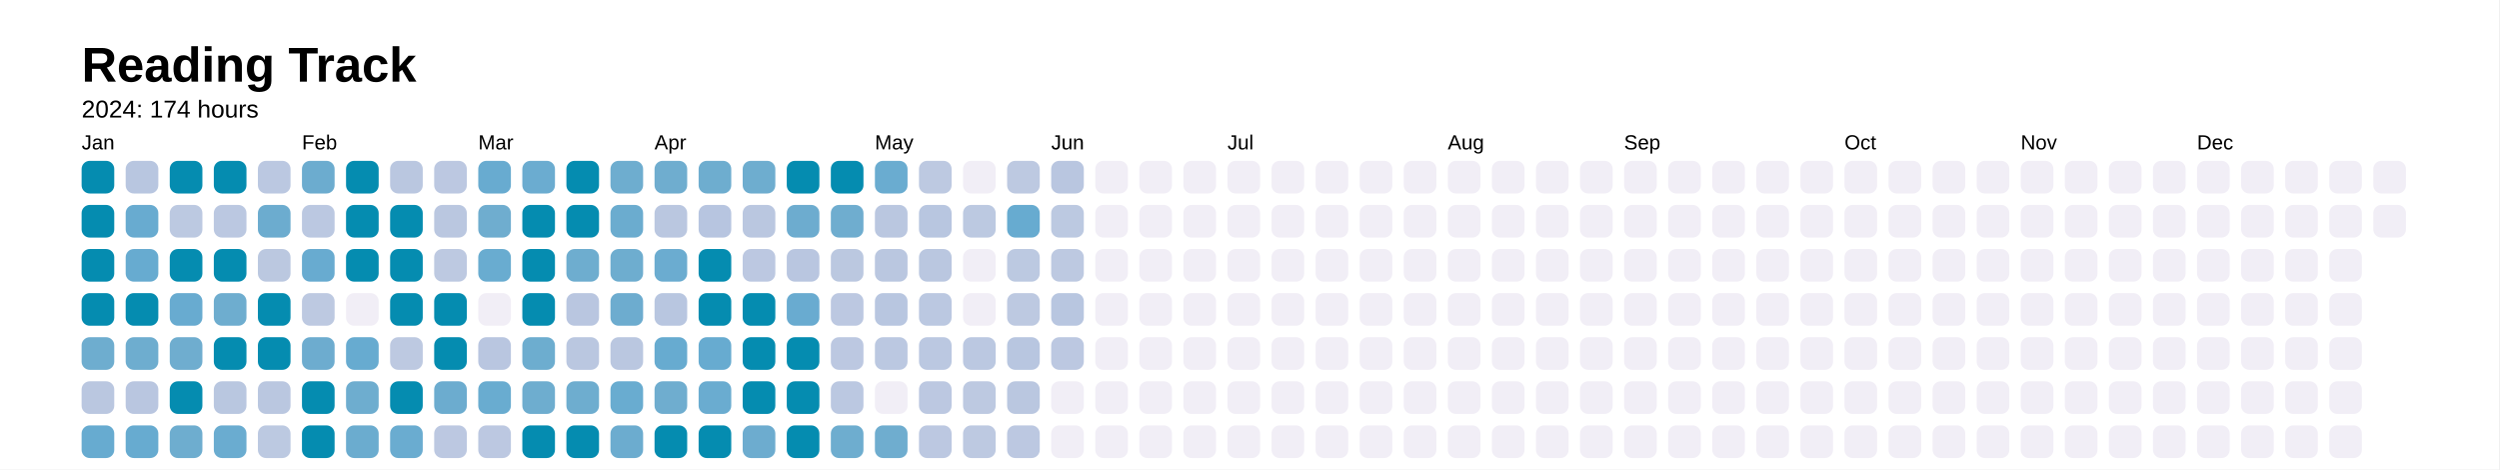
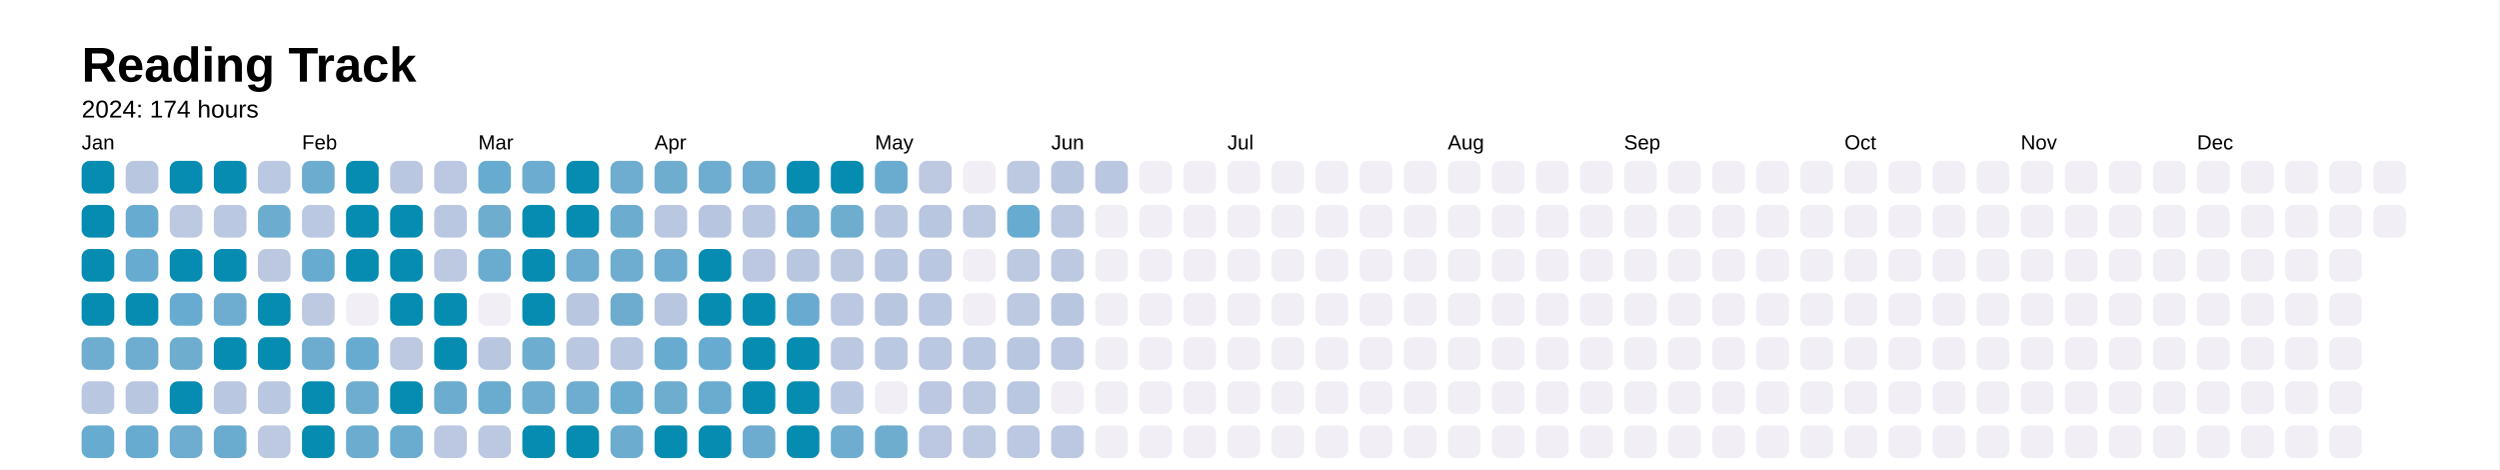
<svg xmlns="http://www.w3.org/2000/svg" baseProfile="full" height="57.5mm" version="1.1" viewBox="0,0,306.2,57.5" width="306.2mm">
  <defs />
  <rect fill="#FFFFFF" height="57.5" width="306.2" x="0" y="0" />
  <text fill="#000000" style="font-size:6px; font-family:Arial; font-weight:bold;" x="10" y="10">Reading Track</text>
  <text fill="#000000" style="font-size:3px; font-family:Arial;" x="10" y="14.4">2024: 174 hours</text>
  <text fill="#000000" style="font-size:2.5px; font-family:Arial" x="10" y="18.3">Jan</text>
  <rect fill="#058cb0" height="4" rx="1" ry="1" width="4" x="10" y="19.7" />
  <rect fill="#058cb0" height="4" rx="1" ry="1" width="4" x="10" y="25.1" />
  <rect fill="#058cb0" height="4" rx="1" ry="1" width="4" x="10" y="30.5" />
  <rect fill="#058cb0" height="4" rx="1" ry="1" width="4" x="10" y="35.9" />
  <rect fill="#6eadcf" height="4" rx="1" ry="1" width="4" x="10" y="41.3" />
  <rect fill="#bac7e0" height="4" rx="1" ry="1" width="4" x="10" y="46.7" />
  <rect fill="#67abd0" height="4" rx="1" ry="1" width="4" x="10" y="52.1" />
  <rect fill="#b8c6e0" height="4" rx="1" ry="1" width="4" x="15.4" y="19.7" />
  <rect fill="#68abd0" height="4" rx="1" ry="1" width="4" x="15.4" y="25.1" />
  <rect fill="#67abd0" height="4" rx="1" ry="1" width="4" x="15.4" y="30.5" />
  <rect fill="#058cb0" height="4" rx="1" ry="1" width="4" x="15.4" y="35.9" />
  <rect fill="#6eadcf" height="4" rx="1" ry="1" width="4" x="15.4" y="41.3" />
  <rect fill="#b9c6e0" height="4" rx="1" ry="1" width="4" x="15.4" y="46.7" />
  <rect fill="#67abd0" height="4" rx="1" ry="1" width="4" x="15.4" y="52.1" />
  <rect fill="#058cb0" height="4" rx="1" ry="1" width="4" x="20.8" y="19.7" />
  <rect fill="#bcc9e1" height="4" rx="1" ry="1" width="4" x="20.8" y="25.1" />
  <rect fill="#058cb0" height="4" rx="1" ry="1" width="4" x="20.8" y="30.5" />
  <rect fill="#68abd0" height="4" rx="1" ry="1" width="4" x="20.8" y="35.9" />
  <rect fill="#6fadcf" height="4" rx="1" ry="1" width="4" x="20.8" y="41.3" />
  <rect fill="#058cb0" height="4" rx="1" ry="1" width="4" x="20.8" y="46.7" />
  <rect fill="#6eadcf" height="4" rx="1" ry="1" width="4" x="20.8" y="52.1" />
  <rect fill="#058cb0" height="4" rx="1" ry="1" width="4" x="26.2" y="19.7" />
  <rect fill="#bbc8e1" height="4" rx="1" ry="1" width="4" x="26.2" y="25.1" />
  <rect fill="#058cb0" height="4" rx="1" ry="1" width="4" x="26.2" y="30.5" />
  <rect fill="#6eadcf" height="4" rx="1" ry="1" width="4" x="26.2" y="35.9" />
  <rect fill="#058cb0" height="4" rx="1" ry="1" width="4" x="26.2" y="41.3" />
  <rect fill="#b9c7e0" height="4" rx="1" ry="1" width="4" x="26.2" y="46.7" />
  <rect fill="#6aacd0" height="4" rx="1" ry="1" width="4" x="26.2" y="52.1" />
  <rect fill="#bbc8e1" height="4" rx="1" ry="1" width="4" x="31.6" y="19.7" />
  <rect fill="#6caccf" height="4" rx="1" ry="1" width="4" x="31.6" y="25.1" />
  <rect fill="#bbc8e0" height="4" rx="1" ry="1" width="4" x="31.6" y="30.5" />
  <rect fill="#058cb0" height="4" rx="1" ry="1" width="4" x="31.6" y="35.9" />
  <rect fill="#058cb0" height="4" rx="1" ry="1" width="4" x="31.6" y="41.3" />
  <rect fill="#bac7e0" height="4" rx="1" ry="1" width="4" x="31.6" y="46.7" />
  <rect fill="#bcc9e1" height="4" rx="1" ry="1" width="4" x="31.6" y="52.1" />
  <text fill="#000000" style="font-size:2.5px; font-family:Arial" x="37.0" y="18.3">Feb</text>
  <rect fill="#6caccf" height="4" rx="1" ry="1" width="4" x="37.0" y="19.7" />
  <rect fill="#bbc8e1" height="4" rx="1" ry="1" width="4" x="37.0" y="25.1" />
  <rect fill="#68abd0" height="4" rx="1" ry="1" width="4" x="37.0" y="30.5" />
  <rect fill="#bdc9e1" height="4" rx="1" ry="1" width="4" x="37.0" y="35.9" />
  <rect fill="#6daccf" height="4" rx="1" ry="1" width="4" x="37.0" y="41.3" />
  <rect fill="#058cb0" height="4" rx="1" ry="1" width="4" x="37.0" y="46.7" />
  <rect fill="#058cb0" height="4" rx="1" ry="1" width="4" x="37.0" y="52.1" />
  <rect fill="#058cb0" height="4" rx="1" ry="1" width="4" x="42.4" y="19.7" />
  <rect fill="#058cb0" height="4" rx="1" ry="1" width="4" x="42.4" y="25.1" />
  <rect fill="#058cb0" height="4" rx="1" ry="1" width="4" x="42.4" y="30.5" />
  <rect fill="#f1eef6" height="4" rx="1" ry="1" width="4" x="42.4" y="35.9" />
  <rect fill="#67abd0" height="4" rx="1" ry="1" width="4" x="42.4" y="41.3" />
  <rect fill="#6eadcf" height="4" rx="1" ry="1" width="4" x="42.4" y="46.7" />
  <rect fill="#6baccf" height="4" rx="1" ry="1" width="4" x="42.4" y="52.1" />
  <rect fill="#bac7e0" height="4" rx="1" ry="1" width="4" x="47.8" y="19.7" />
  <rect fill="#058cb0" height="4" rx="1" ry="1" width="4" x="47.8" y="25.1" />
  <rect fill="#058cb0" height="4" rx="1" ry="1" width="4" x="47.8" y="30.5" />
  <rect fill="#058cb0" height="4" rx="1" ry="1" width="4" x="47.8" y="35.9" />
  <rect fill="#bdc9e1" height="4" rx="1" ry="1" width="4" x="47.8" y="41.3" />
  <rect fill="#058cb0" height="4" rx="1" ry="1" width="4" x="47.8" y="46.7" />
  <rect fill="#6aacd0" height="4" rx="1" ry="1" width="4" x="47.8" y="52.1" />
  <rect fill="#bcc8e1" height="4" rx="1" ry="1" width="4" x="53.2" y="19.7" />
  <rect fill="#bac7e0" height="4" rx="1" ry="1" width="4" x="53.2" y="25.1" />
  <rect fill="#bdc9e1" height="4" rx="1" ry="1" width="4" x="53.2" y="30.5" />
  <rect fill="#058cb0" height="4" rx="1" ry="1" width="4" x="53.2" y="35.9" />
  <rect fill="#058cb0" height="4" rx="1" ry="1" width="4" x="53.2" y="41.3" />
  <rect fill="#6caccf" height="4" rx="1" ry="1" width="4" x="53.2" y="46.7" />
  <rect fill="#bcc8e1" height="4" rx="1" ry="1" width="4" x="53.2" y="52.1" />
  <text fill="#000000" style="font-size:2.5px; font-family:Arial" x="58.6" y="18.3">Mar</text>
  <rect fill="#68abd0" height="4" rx="1" ry="1" width="4" x="58.6" y="19.7" />
  <rect fill="#6fadcf" height="4" rx="1" ry="1" width="4" x="58.6" y="25.1" />
  <rect fill="#69acd0" height="4" rx="1" ry="1" width="4" x="58.6" y="30.5" />
  <rect fill="#f1eef6" height="4" rx="1" ry="1" width="4" x="58.6" y="35.9" />
  <rect fill="#b9c6e0" height="4" rx="1" ry="1" width="4" x="58.6" y="41.3" />
  <rect fill="#69acd0" height="4" rx="1" ry="1" width="4" x="58.6" y="46.7" />
  <rect fill="#bcc8e1" height="4" rx="1" ry="1" width="4" x="58.6" y="52.1" />
  <rect fill="#6bacd0" height="4" rx="1" ry="1" width="4" x="64" y="19.7" />
  <rect fill="#058cb0" height="4" rx="1" ry="1" width="4" x="64" y="25.1" />
  <rect fill="#058cb0" height="4" rx="1" ry="1" width="4" x="64" y="30.5" />
  <rect fill="#058cb0" height="4" rx="1" ry="1" width="4" x="64" y="35.9" />
  <rect fill="#6dadcf" height="4" rx="1" ry="1" width="4" x="64" y="41.3" />
  <rect fill="#6eadcf" height="4" rx="1" ry="1" width="4" x="64" y="46.7" />
  <rect fill="#058cb0" height="4" rx="1" ry="1" width="4" x="64" y="52.1" />
  <rect fill="#058cb0" height="4" rx="1" ry="1" width="4" x="69.4" y="19.7" />
  <rect fill="#058cb0" height="4" rx="1" ry="1" width="4" x="69.4" y="25.1" />
  <rect fill="#6eadcf" height="4" rx="1" ry="1" width="4" x="69.4" y="30.5" />
  <rect fill="#b9c6e0" height="4" rx="1" ry="1" width="4" x="69.4" y="35.9" />
  <rect fill="#bac7e0" height="4" rx="1" ry="1" width="4" x="69.4" y="41.3" />
  <rect fill="#6eadcf" height="4" rx="1" ry="1" width="4" x="69.4" y="46.7" />
  <rect fill="#058cb0" height="4" rx="1" ry="1" width="4" x="69.4" y="52.1" />
  <rect fill="#6eadcf" height="4" rx="1" ry="1" width="4" x="74.8" y="19.7" />
  <rect fill="#6baccf" height="4" rx="1" ry="1" width="4" x="74.8" y="25.1" />
  <rect fill="#6eadcf" height="4" rx="1" ry="1" width="4" x="74.8" y="30.5" />
  <rect fill="#6daccf" height="4" rx="1" ry="1" width="4" x="74.8" y="35.9" />
  <rect fill="#bac7e0" height="4" rx="1" ry="1" width="4" x="74.8" y="41.3" />
  <rect fill="#69acd0" height="4" rx="1" ry="1" width="4" x="74.8" y="46.7" />
  <rect fill="#6caccf" height="4" rx="1" ry="1" width="4" x="74.8" y="52.1" />
  <text fill="#000000" style="font-size:2.5px; font-family:Arial" x="80.2" y="18.3">Apr</text>
  <rect fill="#6fadcf" height="4" rx="1" ry="1" width="4" x="80.2" y="19.7" />
  <rect fill="#bac7e0" height="4" rx="1" ry="1" width="4" x="80.2" y="25.1" />
  <rect fill="#6bacd0" height="4" rx="1" ry="1" width="4" x="80.2" y="30.5" />
  <rect fill="#b8c6e0" height="4" rx="1" ry="1" width="4" x="80.2" y="35.9" />
  <rect fill="#67abd0" height="4" rx="1" ry="1" width="4" x="80.2" y="41.3" />
  <rect fill="#6fadcf" height="4" rx="1" ry="1" width="4" x="80.2" y="46.7" />
  <rect fill="#058cb0" height="4" rx="1" ry="1" width="4" x="80.2" y="52.1" />
  <rect fill="#6eadcf" height="4" rx="1" ry="1" width="4" x="85.6" y="19.7" />
  <rect fill="#b7c5e0" height="4" rx="1" ry="1" width="4" x="85.6" y="25.1" />
  <rect fill="#058cb0" height="4" rx="1" ry="1" width="4" x="85.6" y="30.5" />
  <rect fill="#058cb0" height="4" rx="1" ry="1" width="4" x="85.6" y="35.9" />
  <rect fill="#67abd0" height="4" rx="1" ry="1" width="4" x="85.6" y="41.3" />
  <rect fill="#6aacd0" height="4" rx="1" ry="1" width="4" x="85.6" y="46.7" />
  <rect fill="#058cb0" height="4" rx="1" ry="1" width="4" x="85.6" y="52.1" />
  <rect fill="#6eadcf" height="4" rx="1" ry="1" width="4" x="91" y="19.7" />
  <rect fill="#bac7e0" height="4" rx="1" ry="1" width="4" x="91" y="25.1" />
  <rect fill="#bcc8e1" height="4" rx="1" ry="1" width="4" x="91" y="30.5" />
  <rect fill="#058cb0" height="4" rx="1" ry="1" width="4" x="91" y="35.9" />
  <rect fill="#058cb0" height="4" rx="1" ry="1" width="4" x="91" y="41.3" />
  <rect fill="#058cb0" height="4" rx="1" ry="1" width="4" x="91" y="46.7" />
  <rect fill="#6daccf" height="4" rx="1" ry="1" width="4" x="91" y="52.1" />
  <rect fill="#058cb0" height="4" rx="1" ry="1" width="4" x="96.4" y="19.7" />
  <rect fill="#6daccf" height="4" rx="1" ry="1" width="4" x="96.4" y="25.1" />
  <rect fill="#b9c6e0" height="4" rx="1" ry="1" width="4" x="96.4" y="30.5" />
  <rect fill="#69abd0" height="4" rx="1" ry="1" width="4" x="96.4" y="35.9" />
  <rect fill="#058cb0" height="4" rx="1" ry="1" width="4" x="96.4" y="41.3" />
  <rect fill="#058cb0" height="4" rx="1" ry="1" width="4" x="96.4" y="46.7" />
  <rect fill="#058cb0" height="4" rx="1" ry="1" width="4" x="96.4" y="52.1" />
  <rect fill="#058cb0" height="4" rx="1" ry="1" width="4" x="101.8" y="19.7" />
  <rect fill="#6fadcf" height="4" rx="1" ry="1" width="4" x="101.8" y="25.1" />
  <rect fill="#bbc8e0" height="4" rx="1" ry="1" width="4" x="101.8" y="30.5" />
  <rect fill="#bcc8e1" height="4" rx="1" ry="1" width="4" x="101.8" y="35.9" />
  <rect fill="#bcc8e1" height="4" rx="1" ry="1" width="4" x="101.8" y="41.3" />
  <rect fill="#bbc8e1" height="4" rx="1" ry="1" width="4" x="101.8" y="46.7" />
  <rect fill="#6eadcf" height="4" rx="1" ry="1" width="4" x="101.8" y="52.1" />
  <text fill="#000000" style="font-size:2.5px; font-family:Arial" x="107.2" y="18.3">May</text>
  <rect fill="#6aacd0" height="4" rx="1" ry="1" width="4" x="107.2" y="19.7" />
  <rect fill="#bac7e0" height="4" rx="1" ry="1" width="4" x="107.2" y="25.1" />
  <rect fill="#bac7e0" height="4" rx="1" ry="1" width="4" x="107.2" y="30.5" />
  <rect fill="#b8c6e0" height="4" rx="1" ry="1" width="4" x="107.2" y="35.9" />
  <rect fill="#bbc8e1" height="4" rx="1" ry="1" width="4" x="107.2" y="41.3" />
  <rect fill="#f1eef6" height="4" rx="1" ry="1" width="4" x="107.2" y="46.7" />
  <rect fill="#6fadcf" height="4" rx="1" ry="1" width="4" x="107.2" y="52.1" />
  <rect fill="#bdc9e1" height="4" rx="1" ry="1" width="4" x="112.6" y="19.7" />
  <rect fill="#b8c6e0" height="4" rx="1" ry="1" width="4" x="112.6" y="25.1" />
  <rect fill="#bac7e0" height="4" rx="1" ry="1" width="4" x="112.6" y="30.5" />
  <rect fill="#bbc8e1" height="4" rx="1" ry="1" width="4" x="112.6" y="35.9" />
  <rect fill="#bbc8e1" height="4" rx="1" ry="1" width="4" x="112.6" y="41.3" />
  <rect fill="#bcc8e1" height="4" rx="1" ry="1" width="4" x="112.6" y="46.7" />
  <rect fill="#bcc8e1" height="4" rx="1" ry="1" width="4" x="112.6" y="52.1" />
  <rect fill="#f1eef6" height="4" rx="1" ry="1" width="4" x="118" y="19.7" />
  <rect fill="#bcc9e1" height="4" rx="1" ry="1" width="4" x="118" y="25.1" />
  <rect fill="#f1eef6" height="4" rx="1" ry="1" width="4" x="118" y="30.5" />
  <rect fill="#f1eef6" height="4" rx="1" ry="1" width="4" x="118" y="35.9" />
  <rect fill="#bbc8e1" height="4" rx="1" ry="1" width="4" x="118" y="41.3" />
  <rect fill="#bdc9e1" height="4" rx="1" ry="1" width="4" x="118" y="46.7" />
  <rect fill="#bdc9e1" height="4" rx="1" ry="1" width="4" x="118" y="52.1" />
  <rect fill="#bdc9e1" height="4" rx="1" ry="1" width="4" x="123.4" y="19.7" />
  <rect fill="#67abd0" height="4" rx="1" ry="1" width="4" x="123.4" y="25.1" />
  <rect fill="#bcc9e1" height="4" rx="1" ry="1" width="4" x="123.4" y="30.5" />
  <rect fill="#bdc9e1" height="4" rx="1" ry="1" width="4" x="123.4" y="35.9" />
  <rect fill="#b8c6e0" height="4" rx="1" ry="1" width="4" x="123.4" y="41.3" />
  <rect fill="#bac7e0" height="4" rx="1" ry="1" width="4" x="123.4" y="46.7" />
  <rect fill="#bcc8e1" height="4" rx="1" ry="1" width="4" x="123.4" y="52.1" />
  <text fill="#000000" style="font-size:2.5px; font-family:Arial" x="128.8" y="18.3">Jun</text>
  <rect fill="#b9c6e0" height="4" rx="1" ry="1" width="4" x="128.8" y="19.7" />
  <rect fill="#bcc9e1" height="4" rx="1" ry="1" width="4" x="128.8" y="25.1" />
  <rect fill="#bdc9e1" height="4" rx="1" ry="1" width="4" x="128.8" y="30.5" />
  <rect fill="#b8c6e0" height="4" rx="1" ry="1" width="4" x="128.8" y="35.9" />
  <rect fill="#bcc8e1" height="4" rx="1" ry="1" width="4" x="128.8" y="41.3" />
  <rect fill="#f1eef6" height="4" rx="1" ry="1" width="4" x="128.8" y="46.7" />
-   <rect fill="#f1eef6" height="4" rx="1" ry="1" width="4" x="128.8" y="52.1" />
-   <rect fill="#f1eef6" height="4" rx="1" ry="1" width="4" x="134.2" y="19.7" />
+   <rect fill="#bcc8e1" height="4" rx="1" ry="1" width="4" x="128.8" y="52.1" />
+   <rect fill="#bac7e0" height="4" rx="1" ry="1" width="4" x="134.2" y="19.7" />
  <rect fill="#f1eef6" height="4" rx="1" ry="1" width="4" x="134.2" y="25.1" />
  <rect fill="#f1eef6" height="4" rx="1" ry="1" width="4" x="134.2" y="30.5" />
  <rect fill="#f1eef6" height="4" rx="1" ry="1" width="4" x="134.2" y="35.9" />
  <rect fill="#f1eef6" height="4" rx="1" ry="1" width="4" x="134.2" y="41.3" />
  <rect fill="#f1eef6" height="4" rx="1" ry="1" width="4" x="134.2" y="46.7" />
  <rect fill="#f1eef6" height="4" rx="1" ry="1" width="4" x="134.2" y="52.1" />
  <rect fill="#f1eef6" height="4" rx="1" ry="1" width="4" x="139.6" y="19.7" />
  <rect fill="#f1eef6" height="4" rx="1" ry="1" width="4" x="139.6" y="25.1" />
  <rect fill="#f1eef6" height="4" rx="1" ry="1" width="4" x="139.6" y="30.5" />
  <rect fill="#f1eef6" height="4" rx="1" ry="1" width="4" x="139.6" y="35.9" />
  <rect fill="#f1eef6" height="4" rx="1" ry="1" width="4" x="139.6" y="41.3" />
  <rect fill="#f1eef6" height="4" rx="1" ry="1" width="4" x="139.6" y="46.7" />
  <rect fill="#f1eef6" height="4" rx="1" ry="1" width="4" x="139.6" y="52.1" />
  <rect fill="#f1eef6" height="4" rx="1" ry="1" width="4" x="145" y="19.7" />
  <rect fill="#f1eef6" height="4" rx="1" ry="1" width="4" x="145" y="25.1" />
  <rect fill="#f1eef6" height="4" rx="1" ry="1" width="4" x="145" y="30.5" />
  <rect fill="#f1eef6" height="4" rx="1" ry="1" width="4" x="145" y="35.9" />
  <rect fill="#f1eef6" height="4" rx="1" ry="1" width="4" x="145" y="41.3" />
  <rect fill="#f1eef6" height="4" rx="1" ry="1" width="4" x="145" y="46.7" />
  <rect fill="#f1eef6" height="4" rx="1" ry="1" width="4" x="145" y="52.1" />
  <text fill="#000000" style="font-size:2.5px; font-family:Arial" x="150.4" y="18.3">Jul</text>
  <rect fill="#f1eef6" height="4" rx="1" ry="1" width="4" x="150.4" y="19.7" />
  <rect fill="#f1eef6" height="4" rx="1" ry="1" width="4" x="150.4" y="25.1" />
  <rect fill="#f1eef6" height="4" rx="1" ry="1" width="4" x="150.4" y="30.5" />
  <rect fill="#f1eef6" height="4" rx="1" ry="1" width="4" x="150.4" y="35.9" />
  <rect fill="#f1eef6" height="4" rx="1" ry="1" width="4" x="150.4" y="41.3" />
  <rect fill="#f1eef6" height="4" rx="1" ry="1" width="4" x="150.4" y="46.7" />
  <rect fill="#f1eef6" height="4" rx="1" ry="1" width="4" x="150.4" y="52.1" />
  <rect fill="#f1eef6" height="4" rx="1" ry="1" width="4" x="155.8" y="19.7" />
  <rect fill="#f1eef6" height="4" rx="1" ry="1" width="4" x="155.8" y="25.1" />
  <rect fill="#f1eef6" height="4" rx="1" ry="1" width="4" x="155.8" y="30.5" />
  <rect fill="#f1eef6" height="4" rx="1" ry="1" width="4" x="155.8" y="35.9" />
  <rect fill="#f1eef6" height="4" rx="1" ry="1" width="4" x="155.8" y="41.3" />
  <rect fill="#f1eef6" height="4" rx="1" ry="1" width="4" x="155.8" y="46.7" />
  <rect fill="#f1eef6" height="4" rx="1" ry="1" width="4" x="155.8" y="52.1" />
  <rect fill="#f1eef6" height="4" rx="1" ry="1" width="4" x="161.2" y="19.7" />
  <rect fill="#f1eef6" height="4" rx="1" ry="1" width="4" x="161.2" y="25.1" />
  <rect fill="#f1eef6" height="4" rx="1" ry="1" width="4" x="161.2" y="30.5" />
  <rect fill="#f1eef6" height="4" rx="1" ry="1" width="4" x="161.2" y="35.9" />
  <rect fill="#f1eef6" height="4" rx="1" ry="1" width="4" x="161.2" y="41.3" />
  <rect fill="#f1eef6" height="4" rx="1" ry="1" width="4" x="161.2" y="46.7" />
  <rect fill="#f1eef6" height="4" rx="1" ry="1" width="4" x="161.2" y="52.1" />
  <rect fill="#f1eef6" height="4" rx="1" ry="1" width="4" x="166.6" y="19.7" />
  <rect fill="#f1eef6" height="4" rx="1" ry="1" width="4" x="166.6" y="25.1" />
  <rect fill="#f1eef6" height="4" rx="1" ry="1" width="4" x="166.6" y="30.5" />
  <rect fill="#f1eef6" height="4" rx="1" ry="1" width="4" x="166.6" y="35.9" />
  <rect fill="#f1eef6" height="4" rx="1" ry="1" width="4" x="166.6" y="41.3" />
  <rect fill="#f1eef6" height="4" rx="1" ry="1" width="4" x="166.6" y="46.7" />
  <rect fill="#f1eef6" height="4" rx="1" ry="1" width="4" x="166.6" y="52.1" />
  <rect fill="#f1eef6" height="4" rx="1" ry="1" width="4" x="172" y="19.7" />
  <rect fill="#f1eef6" height="4" rx="1" ry="1" width="4" x="172" y="25.1" />
  <rect fill="#f1eef6" height="4" rx="1" ry="1" width="4" x="172" y="30.5" />
  <rect fill="#f1eef6" height="4" rx="1" ry="1" width="4" x="172" y="35.9" />
  <rect fill="#f1eef6" height="4" rx="1" ry="1" width="4" x="172" y="41.3" />
  <rect fill="#f1eef6" height="4" rx="1" ry="1" width="4" x="172" y="46.7" />
  <rect fill="#f1eef6" height="4" rx="1" ry="1" width="4" x="172" y="52.1" />
  <text fill="#000000" style="font-size:2.5px; font-family:Arial" x="177.4" y="18.3">Aug</text>
  <rect fill="#f1eef6" height="4" rx="1" ry="1" width="4" x="177.4" y="19.7" />
  <rect fill="#f1eef6" height="4" rx="1" ry="1" width="4" x="177.4" y="25.1" />
  <rect fill="#f1eef6" height="4" rx="1" ry="1" width="4" x="177.4" y="30.5" />
  <rect fill="#f1eef6" height="4" rx="1" ry="1" width="4" x="177.4" y="35.9" />
  <rect fill="#f1eef6" height="4" rx="1" ry="1" width="4" x="177.4" y="41.3" />
  <rect fill="#f1eef6" height="4" rx="1" ry="1" width="4" x="177.4" y="46.7" />
  <rect fill="#f1eef6" height="4" rx="1" ry="1" width="4" x="177.4" y="52.1" />
  <rect fill="#f1eef6" height="4" rx="1" ry="1" width="4" x="182.8" y="19.7" />
  <rect fill="#f1eef6" height="4" rx="1" ry="1" width="4" x="182.8" y="25.1" />
  <rect fill="#f1eef6" height="4" rx="1" ry="1" width="4" x="182.8" y="30.5" />
  <rect fill="#f1eef6" height="4" rx="1" ry="1" width="4" x="182.8" y="35.9" />
  <rect fill="#f1eef6" height="4" rx="1" ry="1" width="4" x="182.8" y="41.3" />
  <rect fill="#f1eef6" height="4" rx="1" ry="1" width="4" x="182.8" y="46.7" />
  <rect fill="#f1eef6" height="4" rx="1" ry="1" width="4" x="182.8" y="52.1" />
  <rect fill="#f1eef6" height="4" rx="1" ry="1" width="4" x="188.2" y="19.7" />
  <rect fill="#f1eef6" height="4" rx="1" ry="1" width="4" x="188.2" y="25.1" />
  <rect fill="#f1eef6" height="4" rx="1" ry="1" width="4" x="188.2" y="30.5" />
  <rect fill="#f1eef6" height="4" rx="1" ry="1" width="4" x="188.2" y="35.9" />
  <rect fill="#f1eef6" height="4" rx="1" ry="1" width="4" x="188.2" y="41.3" />
  <rect fill="#f1eef6" height="4" rx="1" ry="1" width="4" x="188.2" y="46.7" />
  <rect fill="#f1eef6" height="4" rx="1" ry="1" width="4" x="188.2" y="52.1" />
  <rect fill="#f1eef6" height="4" rx="1" ry="1" width="4" x="193.6" y="19.7" />
  <rect fill="#f1eef6" height="4" rx="1" ry="1" width="4" x="193.6" y="25.1" />
  <rect fill="#f1eef6" height="4" rx="1" ry="1" width="4" x="193.6" y="30.5" />
  <rect fill="#f1eef6" height="4" rx="1" ry="1" width="4" x="193.6" y="35.9" />
  <rect fill="#f1eef6" height="4" rx="1" ry="1" width="4" x="193.6" y="41.3" />
  <rect fill="#f1eef6" height="4" rx="1" ry="1" width="4" x="193.6" y="46.7" />
  <rect fill="#f1eef6" height="4" rx="1" ry="1" width="4" x="193.6" y="52.1" />
  <text fill="#000000" style="font-size:2.5px; font-family:Arial" x="199" y="18.3">Sep</text>
  <rect fill="#f1eef6" height="4" rx="1" ry="1" width="4" x="199" y="19.7" />
  <rect fill="#f1eef6" height="4" rx="1" ry="1" width="4" x="199" y="25.1" />
  <rect fill="#f1eef6" height="4" rx="1" ry="1" width="4" x="199" y="30.5" />
  <rect fill="#f1eef6" height="4" rx="1" ry="1" width="4" x="199" y="35.9" />
  <rect fill="#f1eef6" height="4" rx="1" ry="1" width="4" x="199" y="41.3" />
  <rect fill="#f1eef6" height="4" rx="1" ry="1" width="4" x="199" y="46.7" />
  <rect fill="#f1eef6" height="4" rx="1" ry="1" width="4" x="199" y="52.1" />
  <rect fill="#f1eef6" height="4" rx="1" ry="1" width="4" x="204.4" y="19.7" />
  <rect fill="#f1eef6" height="4" rx="1" ry="1" width="4" x="204.4" y="25.1" />
  <rect fill="#f1eef6" height="4" rx="1" ry="1" width="4" x="204.4" y="30.5" />
  <rect fill="#f1eef6" height="4" rx="1" ry="1" width="4" x="204.4" y="35.9" />
  <rect fill="#f1eef6" height="4" rx="1" ry="1" width="4" x="204.4" y="41.3" />
  <rect fill="#f1eef6" height="4" rx="1" ry="1" width="4" x="204.4" y="46.7" />
  <rect fill="#f1eef6" height="4" rx="1" ry="1" width="4" x="204.4" y="52.1" />
  <rect fill="#f1eef6" height="4" rx="1" ry="1" width="4" x="209.8" y="19.7" />
  <rect fill="#f1eef6" height="4" rx="1" ry="1" width="4" x="209.8" y="25.1" />
  <rect fill="#f1eef6" height="4" rx="1" ry="1" width="4" x="209.8" y="30.5" />
  <rect fill="#f1eef6" height="4" rx="1" ry="1" width="4" x="209.8" y="35.9" />
  <rect fill="#f1eef6" height="4" rx="1" ry="1" width="4" x="209.8" y="41.3" />
  <rect fill="#f1eef6" height="4" rx="1" ry="1" width="4" x="209.8" y="46.7" />
  <rect fill="#f1eef6" height="4" rx="1" ry="1" width="4" x="209.8" y="52.1" />
  <rect fill="#f1eef6" height="4" rx="1" ry="1" width="4" x="215.2" y="19.7" />
  <rect fill="#f1eef6" height="4" rx="1" ry="1" width="4" x="215.2" y="25.1" />
  <rect fill="#f1eef6" height="4" rx="1" ry="1" width="4" x="215.2" y="30.5" />
  <rect fill="#f1eef6" height="4" rx="1" ry="1" width="4" x="215.2" y="35.9" />
  <rect fill="#f1eef6" height="4" rx="1" ry="1" width="4" x="215.2" y="41.3" />
  <rect fill="#f1eef6" height="4" rx="1" ry="1" width="4" x="215.2" y="46.7" />
  <rect fill="#f1eef6" height="4" rx="1" ry="1" width="4" x="215.2" y="52.1" />
  <rect fill="#f1eef6" height="4" rx="1" ry="1" width="4" x="220.6" y="19.7" />
  <rect fill="#f1eef6" height="4" rx="1" ry="1" width="4" x="220.6" y="25.1" />
  <rect fill="#f1eef6" height="4" rx="1" ry="1" width="4" x="220.6" y="30.5" />
  <rect fill="#f1eef6" height="4" rx="1" ry="1" width="4" x="220.6" y="35.9" />
  <rect fill="#f1eef6" height="4" rx="1" ry="1" width="4" x="220.6" y="41.3" />
  <rect fill="#f1eef6" height="4" rx="1" ry="1" width="4" x="220.6" y="46.7" />
  <rect fill="#f1eef6" height="4" rx="1" ry="1" width="4" x="220.6" y="52.1" />
  <text fill="#000000" style="font-size:2.5px; font-family:Arial" x="226" y="18.3">Oct</text>
  <rect fill="#f1eef6" height="4" rx="1" ry="1" width="4" x="226" y="19.7" />
  <rect fill="#f1eef6" height="4" rx="1" ry="1" width="4" x="226" y="25.1" />
  <rect fill="#f1eef6" height="4" rx="1" ry="1" width="4" x="226" y="30.5" />
  <rect fill="#f1eef6" height="4" rx="1" ry="1" width="4" x="226" y="35.9" />
  <rect fill="#f1eef6" height="4" rx="1" ry="1" width="4" x="226" y="41.3" />
  <rect fill="#f1eef6" height="4" rx="1" ry="1" width="4" x="226" y="46.7" />
  <rect fill="#f1eef6" height="4" rx="1" ry="1" width="4" x="226" y="52.1" />
  <rect fill="#f1eef6" height="4" rx="1" ry="1" width="4" x="231.4" y="19.7" />
  <rect fill="#f1eef6" height="4" rx="1" ry="1" width="4" x="231.4" y="25.1" />
  <rect fill="#f1eef6" height="4" rx="1" ry="1" width="4" x="231.4" y="30.5" />
  <rect fill="#f1eef6" height="4" rx="1" ry="1" width="4" x="231.4" y="35.9" />
  <rect fill="#f1eef6" height="4" rx="1" ry="1" width="4" x="231.4" y="41.3" />
  <rect fill="#f1eef6" height="4" rx="1" ry="1" width="4" x="231.4" y="46.7" />
  <rect fill="#f1eef6" height="4" rx="1" ry="1" width="4" x="231.4" y="52.1" />
  <rect fill="#f1eef6" height="4" rx="1" ry="1" width="4" x="236.8" y="19.7" />
  <rect fill="#f1eef6" height="4" rx="1" ry="1" width="4" x="236.8" y="25.1" />
  <rect fill="#f1eef6" height="4" rx="1" ry="1" width="4" x="236.8" y="30.5" />
  <rect fill="#f1eef6" height="4" rx="1" ry="1" width="4" x="236.8" y="35.9" />
  <rect fill="#f1eef6" height="4" rx="1" ry="1" width="4" x="236.8" y="41.3" />
  <rect fill="#f1eef6" height="4" rx="1" ry="1" width="4" x="236.8" y="46.7" />
  <rect fill="#f1eef6" height="4" rx="1" ry="1" width="4" x="236.8" y="52.1" />
  <rect fill="#f1eef6" height="4" rx="1" ry="1" width="4" x="242.2" y="19.7" />
  <rect fill="#f1eef6" height="4" rx="1" ry="1" width="4" x="242.2" y="25.1" />
  <rect fill="#f1eef6" height="4" rx="1" ry="1" width="4" x="242.2" y="30.5" />
  <rect fill="#f1eef6" height="4" rx="1" ry="1" width="4" x="242.2" y="35.9" />
  <rect fill="#f1eef6" height="4" rx="1" ry="1" width="4" x="242.2" y="41.3" />
  <rect fill="#f1eef6" height="4" rx="1" ry="1" width="4" x="242.2" y="46.7" />
  <rect fill="#f1eef6" height="4" rx="1" ry="1" width="4" x="242.2" y="52.1" />
  <text fill="#000000" style="font-size:2.5px; font-family:Arial" x="247.6" y="18.3">Nov</text>
  <rect fill="#f1eef6" height="4" rx="1" ry="1" width="4" x="247.6" y="19.7" />
  <rect fill="#f1eef6" height="4" rx="1" ry="1" width="4" x="247.6" y="25.1" />
  <rect fill="#f1eef6" height="4" rx="1" ry="1" width="4" x="247.6" y="30.5" />
  <rect fill="#f1eef6" height="4" rx="1" ry="1" width="4" x="247.6" y="35.9" />
  <rect fill="#f1eef6" height="4" rx="1" ry="1" width="4" x="247.6" y="41.3" />
  <rect fill="#f1eef6" height="4" rx="1" ry="1" width="4" x="247.6" y="46.7" />
  <rect fill="#f1eef6" height="4" rx="1" ry="1" width="4" x="247.6" y="52.1" />
  <rect fill="#f1eef6" height="4" rx="1" ry="1" width="4" x="253" y="19.7" />
  <rect fill="#f1eef6" height="4" rx="1" ry="1" width="4" x="253" y="25.1" />
  <rect fill="#f1eef6" height="4" rx="1" ry="1" width="4" x="253" y="30.5" />
  <rect fill="#f1eef6" height="4" rx="1" ry="1" width="4" x="253" y="35.9" />
  <rect fill="#f1eef6" height="4" rx="1" ry="1" width="4" x="253" y="41.3" />
  <rect fill="#f1eef6" height="4" rx="1" ry="1" width="4" x="253" y="46.7" />
  <rect fill="#f1eef6" height="4" rx="1" ry="1" width="4" x="253" y="52.1" />
  <rect fill="#f1eef6" height="4" rx="1" ry="1" width="4" x="258.4" y="19.7" />
  <rect fill="#f1eef6" height="4" rx="1" ry="1" width="4" x="258.4" y="25.1" />
  <rect fill="#f1eef6" height="4" rx="1" ry="1" width="4" x="258.4" y="30.5" />
  <rect fill="#f1eef6" height="4" rx="1" ry="1" width="4" x="258.4" y="35.9" />
  <rect fill="#f1eef6" height="4" rx="1" ry="1" width="4" x="258.4" y="41.3" />
  <rect fill="#f1eef6" height="4" rx="1" ry="1" width="4" x="258.4" y="46.7" />
  <rect fill="#f1eef6" height="4" rx="1" ry="1" width="4" x="258.4" y="52.1" />
  <rect fill="#f1eef6" height="4" rx="1" ry="1" width="4" x="263.8" y="19.7" />
  <rect fill="#f1eef6" height="4" rx="1" ry="1" width="4" x="263.8" y="25.1" />
  <rect fill="#f1eef6" height="4" rx="1" ry="1" width="4" x="263.8" y="30.5" />
  <rect fill="#f1eef6" height="4" rx="1" ry="1" width="4" x="263.8" y="35.9" />
  <rect fill="#f1eef6" height="4" rx="1" ry="1" width="4" x="263.8" y="41.3" />
  <rect fill="#f1eef6" height="4" rx="1" ry="1" width="4" x="263.8" y="46.7" />
  <rect fill="#f1eef6" height="4" rx="1" ry="1" width="4" x="263.8" y="52.1" />
  <text fill="#000000" style="font-size:2.5px; font-family:Arial" x="269.2" y="18.3">Dec</text>
  <rect fill="#f1eef6" height="4" rx="1" ry="1" width="4" x="269.2" y="19.7" />
  <rect fill="#f1eef6" height="4" rx="1" ry="1" width="4" x="269.2" y="25.1" />
  <rect fill="#f1eef6" height="4" rx="1" ry="1" width="4" x="269.2" y="30.5" />
  <rect fill="#f1eef6" height="4" rx="1" ry="1" width="4" x="269.2" y="35.9" />
  <rect fill="#f1eef6" height="4" rx="1" ry="1" width="4" x="269.2" y="41.3" />
  <rect fill="#f1eef6" height="4" rx="1" ry="1" width="4" x="269.2" y="46.7" />
  <rect fill="#f1eef6" height="4" rx="1" ry="1" width="4" x="269.2" y="52.1" />
  <rect fill="#f1eef6" height="4" rx="1" ry="1" width="4" x="274.6" y="19.7" />
  <rect fill="#f1eef6" height="4" rx="1" ry="1" width="4" x="274.6" y="25.1" />
  <rect fill="#f1eef6" height="4" rx="1" ry="1" width="4" x="274.6" y="30.5" />
  <rect fill="#f1eef6" height="4" rx="1" ry="1" width="4" x="274.6" y="35.9" />
  <rect fill="#f1eef6" height="4" rx="1" ry="1" width="4" x="274.6" y="41.3" />
  <rect fill="#f1eef6" height="4" rx="1" ry="1" width="4" x="274.6" y="46.7" />
  <rect fill="#f1eef6" height="4" rx="1" ry="1" width="4" x="274.6" y="52.1" />
  <rect fill="#f1eef6" height="4" rx="1" ry="1" width="4" x="280" y="19.7" />
  <rect fill="#f1eef6" height="4" rx="1" ry="1" width="4" x="280" y="25.1" />
  <rect fill="#f1eef6" height="4" rx="1" ry="1" width="4" x="280" y="30.5" />
  <rect fill="#f1eef6" height="4" rx="1" ry="1" width="4" x="280" y="35.9" />
  <rect fill="#f1eef6" height="4" rx="1" ry="1" width="4" x="280" y="41.3" />
  <rect fill="#f1eef6" height="4" rx="1" ry="1" width="4" x="280" y="46.7" />
  <rect fill="#f1eef6" height="4" rx="1" ry="1" width="4" x="280" y="52.1" />
  <rect fill="#f1eef6" height="4" rx="1" ry="1" width="4" x="285.4" y="19.7" />
  <rect fill="#f1eef6" height="4" rx="1" ry="1" width="4" x="285.4" y="25.1" />
  <rect fill="#f1eef6" height="4" rx="1" ry="1" width="4" x="285.4" y="30.5" />
  <rect fill="#f1eef6" height="4" rx="1" ry="1" width="4" x="285.4" y="35.9" />
  <rect fill="#f1eef6" height="4" rx="1" ry="1" width="4" x="285.4" y="41.3" />
  <rect fill="#f1eef6" height="4" rx="1" ry="1" width="4" x="285.4" y="46.7" />
  <rect fill="#f1eef6" height="4" rx="1" ry="1" width="4" x="285.4" y="52.1" />
  <rect fill="#f1eef6" height="4" rx="1" ry="1" width="4" x="290.8" y="19.7" />
  <rect fill="#f1eef6" height="4" rx="1" ry="1" width="4" x="290.8" y="25.1" />
</svg>
